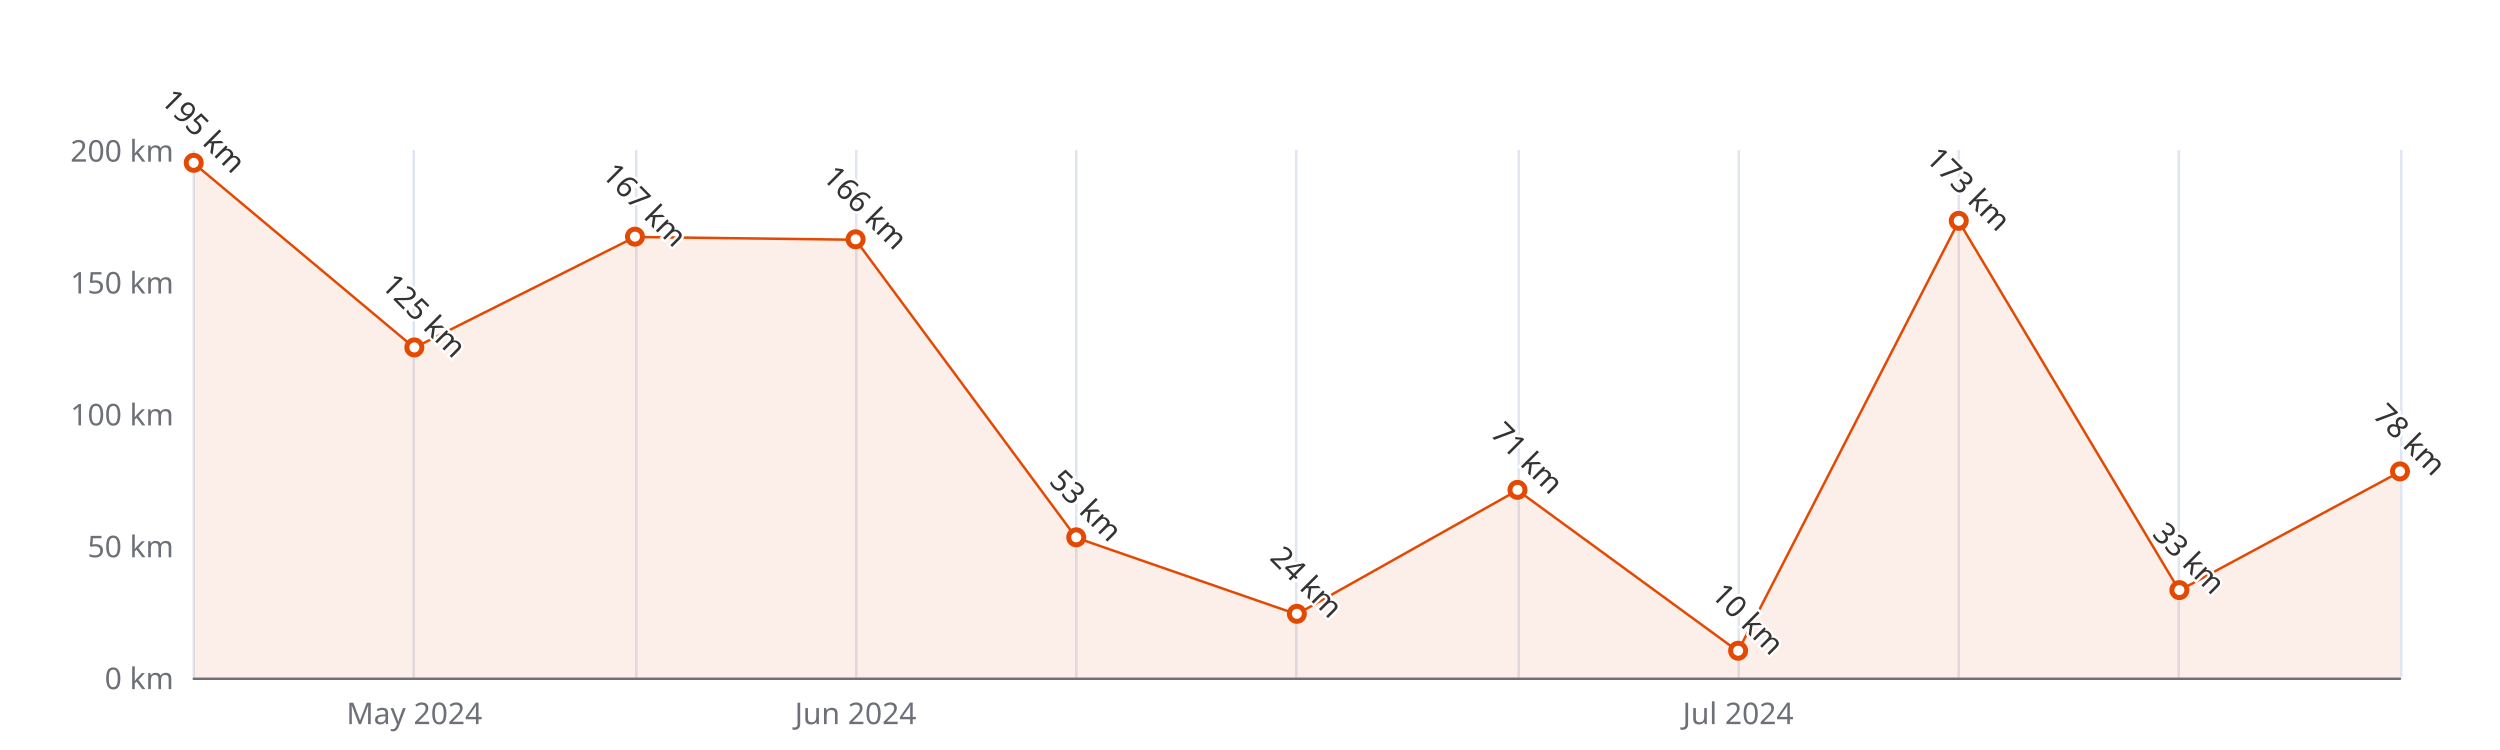
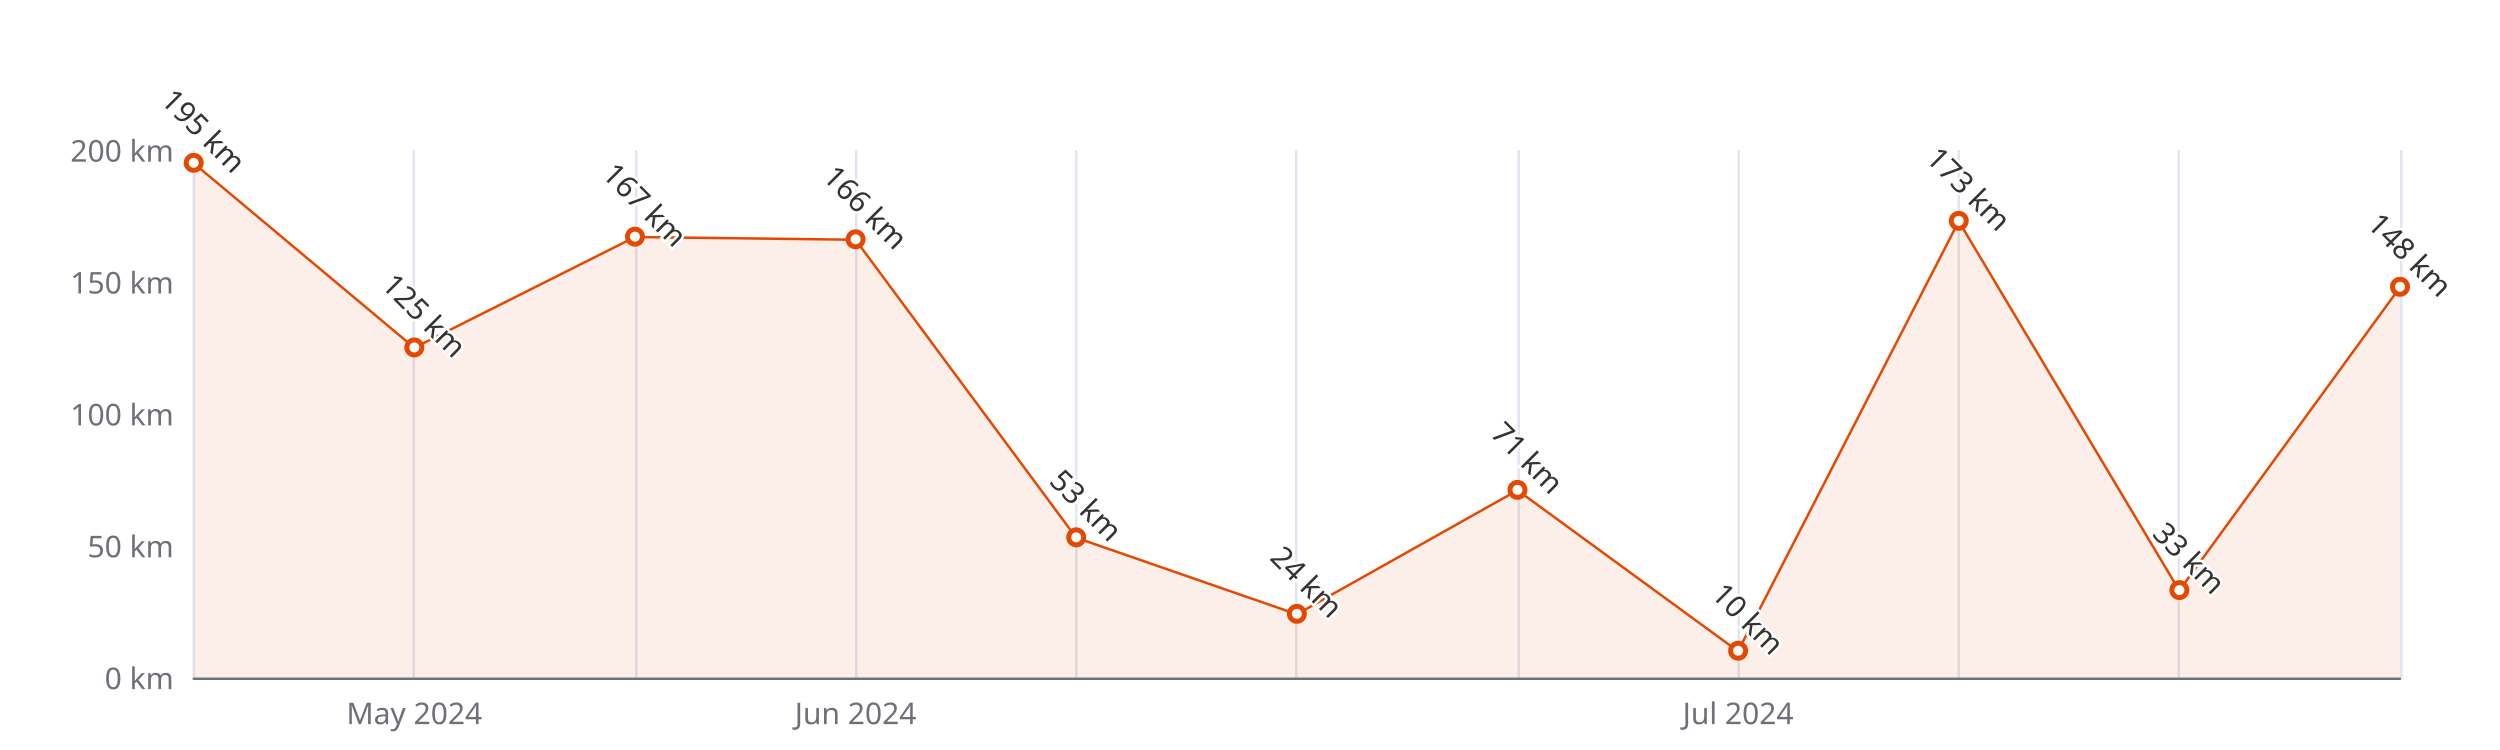
<svg xmlns="http://www.w3.org/2000/svg" width="1000" height="300" version="1.1" baseProfile="full" viewBox="0 0 1000 300">
  <rect width="1000" height="300" x="0" y="0" id="0" fill="#ffffff" />
  <path d="M77.5 60L77.5 271" fill="none" stroke="#E0E6F1" />
  <path d="M165.5 60L165.5 271" fill="none" stroke="#E0E6F1" />
  <path d="M254.5 60L254.5 271" fill="none" stroke="#E0E6F1" />
  <path d="M342.5 60L342.5 271" fill="none" stroke="#E0E6F1" />
  <path d="M430.5 60L430.5 271" fill="none" stroke="#E0E6F1" />
  <path d="M518.5 60L518.5 271" fill="none" stroke="#E0E6F1" />
  <path d="M607.5 60L607.5 271" fill="none" stroke="#E0E6F1" />
  <path d="M695.5 60L695.5 271" fill="none" stroke="#E0E6F1" />
  <path d="M783.5 60L783.5 271" fill="none" stroke="#E0E6F1" />
  <path d="M871.5 60L871.5 271" fill="none" stroke="#E0E6F1" />
  <path d="M960.5 60L960.5 271" fill="none" stroke="#E0E6F1" />
  <path d="M77.5 271.5L960 271.5" fill="none" stroke="#6E7079" stroke-linecap="round" />
  <text dominant-baseline="central" text-anchor="end" style="font-size:12px;font-family:sans-serif;" xml:space="preserve" transform="translate(69.48 271)" fill="#6E7079">0 km</text>
  <text dominant-baseline="central" text-anchor="end" style="font-size:12px;font-family:sans-serif;" xml:space="preserve" transform="translate(69.48 218.25)" fill="#6E7079">50 km</text>
  <text dominant-baseline="central" text-anchor="end" style="font-size:12px;font-family:sans-serif;" xml:space="preserve" transform="translate(69.48 165.5)" fill="#6E7079">100 km</text>
  <text dominant-baseline="central" text-anchor="end" style="font-size:12px;font-family:sans-serif;" xml:space="preserve" transform="translate(69.48 112.75)" fill="#6E7079">150 km</text>
  <text dominant-baseline="central" text-anchor="end" style="font-size:12px;font-family:sans-serif;" xml:space="preserve" transform="translate(69.48 60)" fill="#6E7079">200 km</text>
  <text dominant-baseline="central" text-anchor="middle" style="font-size:12px;font-family:sans-serif;" xml:space="preserve" y="6" transform="translate(165.732 279)" fill="#6E7079">May 2024</text>
  <text dominant-baseline="central" text-anchor="middle" style="font-size:12px;font-family:sans-serif;" xml:space="preserve" y="6" transform="translate(342.236 279)" fill="#6E7079">Jun 2024</text>
  <text dominant-baseline="central" text-anchor="middle" style="font-size:12px;font-family:sans-serif;" xml:space="preserve" y="6" transform="translate(695.244 279)" fill="#6E7079">Jul 2024</text>
  <g clip-path="url(#zr5-c0)">
-     <path d="M77.5 65.3L165.7 139.1L254 94.8L342.2 95.9L430.5 215.1L518.7 245.7L607 196.1L695.2 260.5L783.5 88.5L871.7 236.2L960 188.7L960 271L871.7 271L783.5 271L695.2 271L607 271L518.7 271L430.5 271L342.2 271L254 271L165.7 271L77.5 271Z" fill="rgb(227,73,2)" fill-opacity="0.09" />
-     <path d="M77.5 65.3L165.7 139.1L254 94.8L342.2 95.9L430.5 215.1L518.7 245.7L607 196.1L695.2 260.5L783.5 88.5L871.7 236.2L960 188.7" fill="none" stroke="#E34902" stroke-linejoin="bevel" />
+     <path d="M77.5 65.3L165.7 139.1L254 94.8L342.2 95.9L430.5 215.1L518.7 245.7L607 196.1L695.2 260.5L783.5 88.5L871.7 236.2L960 114.9L960 271L871.7 271L783.5 271L695.2 271L607 271L518.7 271L430.5 271L342.2 271L254 271L165.7 271L77.5 271Z" fill="rgb(227,73,2)" fill-opacity="0.09" />
+     <path d="M77.5 65.3L165.7 139.1L254 94.8L342.2 95.9L430.5 215.1L518.7 245.7L607 196.1L695.2 260.5L783.5 88.5L871.7 236.2L960 114.9" fill="none" stroke="#E34902" stroke-linejoin="bevel" />
  </g>
  <path d="M1 0A1 1 0 1 1 1 -0.1A1 1 0 0 1 1 0" transform="matrix(3,0,0,3,77.48,65.275)" fill="#fff" stroke="#E34902" stroke-width="0.667" />
  <path d="M1 0A1 1 0 1 1 1 -0.1A1 1 0 0 1 1 0" transform="matrix(3,0,0,3,165.732,139.125)" fill="#fff" stroke="#E34902" stroke-width="0.667" />
  <path d="M1 0A1 1 0 1 1 1 -0.1A1 1 0 0 1 1 0" transform="matrix(3,0,0,3,253.984,94.815)" fill="#fff" stroke="#E34902" stroke-width="0.667" />
  <path d="M1 0A1 1 0 1 1 1 -0.1A1 1 0 0 1 1 0" transform="matrix(3,0,0,3,342.236,95.87)" fill="#fff" stroke="#E34902" stroke-width="0.667" />
  <path d="M1 0A1 1 0 1 1 1 -0.1A1 1 0 0 1 1 0" transform="matrix(3,0,0,3,430.488,215.085)" fill="#fff" stroke="#E34902" stroke-width="0.667" />
  <path d="M1 0A1 1 0 1 1 1 -0.1A1 1 0 0 1 1 0" transform="matrix(3,0,0,3,518.74,245.68)" fill="#fff" stroke="#E34902" stroke-width="0.667" />
  <path d="M1 0A1 1 0 1 1 1 -0.1A1 1 0 0 1 1 0" transform="matrix(3,0,0,3,606.992,196.095)" fill="#fff" stroke="#E34902" stroke-width="0.667" />
  <path d="M1 0A1 1 0 1 1 1 -0.1A1 1 0 0 1 1 0" transform="matrix(3,0,0,3,695.244,260.45)" fill="#fff" stroke="#E34902" stroke-width="0.667" />
  <path d="M1 0A1 1 0 1 1 1 -0.1A1 1 0 0 1 1 0" transform="matrix(3,0,0,3,783.496,88.485)" fill="#fff" stroke="#E34902" stroke-width="0.667" />
  <path d="M1 0A1 1 0 1 1 1 -0.1A1 1 0 0 1 1 0" transform="matrix(3,0,0,3,871.748,236.185)" fill="#fff" stroke="#E34902" stroke-width="0.667" />
-   <path d="M1 0A1 1 0 1 1 1 -0.1A1 1 0 0 1 1 0" transform="matrix(3,0,0,3,960,188.71)" fill="#fff" stroke="#E34902" stroke-width="0.667" />
+   <path d="M1 0A1 1 0 1 1 1 -0.1A1 1 0 0 1 1 0" transform="matrix(3,0,0,3,960,114.86)" fill="#fff" stroke="#E34902" stroke-width="0.667" />
  <text dominant-baseline="central" text-anchor="middle" style="font-size:12px;font-family:sans-serif;" xml:space="preserve" y="-6" transform="matrix(0.707,0.707,-0.707,0.707,77.48,56.275)" fill="#333" stroke="rgb(255,255,255)" stroke-width="2" paint-order="stroke" stroke-miterlimit="2">195 km</text>
  <text dominant-baseline="central" text-anchor="middle" style="font-size:12px;font-family:sans-serif;" xml:space="preserve" y="-6" transform="matrix(0.707,0.707,-0.707,0.707,165.732,130.125)" fill="#333" stroke="rgb(255,255,255)" stroke-width="2" paint-order="stroke" stroke-miterlimit="2">125 km</text>
  <text dominant-baseline="central" text-anchor="middle" style="font-size:12px;font-family:sans-serif;" xml:space="preserve" y="-6" transform="matrix(0.707,0.707,-0.707,0.707,253.984,85.815)" fill="#333" stroke="rgb(255,255,255)" stroke-width="2" paint-order="stroke" stroke-miterlimit="2">167 km</text>
  <text dominant-baseline="central" text-anchor="middle" style="font-size:12px;font-family:sans-serif;" xml:space="preserve" y="-6" transform="matrix(0.707,0.707,-0.707,0.707,342.236,86.87)" fill="#333" stroke="rgb(255,255,255)" stroke-width="2" paint-order="stroke" stroke-miterlimit="2">166 km</text>
  <text dominant-baseline="central" text-anchor="middle" style="font-size:12px;font-family:sans-serif;" xml:space="preserve" y="-6" transform="matrix(0.707,0.707,-0.707,0.707,430.488,206.085)" fill="#333" stroke="rgb(255,255,255)" stroke-width="2" paint-order="stroke" stroke-miterlimit="2">53 km</text>
  <text dominant-baseline="central" text-anchor="middle" style="font-size:12px;font-family:sans-serif;" xml:space="preserve" y="-6" transform="matrix(0.707,0.707,-0.707,0.707,518.74,236.68)" fill="#333" stroke="rgb(255,255,255)" stroke-width="2" paint-order="stroke" stroke-miterlimit="2">24 km</text>
  <text dominant-baseline="central" text-anchor="middle" style="font-size:12px;font-family:sans-serif;" xml:space="preserve" y="-6" transform="matrix(0.707,0.707,-0.707,0.707,606.992,187.095)" fill="#333" stroke="rgb(255,255,255)" stroke-width="2" paint-order="stroke" stroke-miterlimit="2">71 km</text>
  <text dominant-baseline="central" text-anchor="middle" style="font-size:12px;font-family:sans-serif;" xml:space="preserve" y="-6" transform="matrix(0.707,0.707,-0.707,0.707,695.244,251.45)" fill="#333" stroke="rgb(255,255,255)" stroke-width="2" paint-order="stroke" stroke-miterlimit="2">10 km</text>
  <text dominant-baseline="central" text-anchor="middle" style="font-size:12px;font-family:sans-serif;" xml:space="preserve" y="-6" transform="matrix(0.707,0.707,-0.707,0.707,783.496,79.485)" fill="#333" stroke="rgb(255,255,255)" stroke-width="2" paint-order="stroke" stroke-miterlimit="2">173 km</text>
  <text dominant-baseline="central" text-anchor="middle" style="font-size:12px;font-family:sans-serif;" xml:space="preserve" y="-6" transform="matrix(0.707,0.707,-0.707,0.707,871.748,227.185)" fill="#333" stroke="rgb(255,255,255)" stroke-width="2" paint-order="stroke" stroke-miterlimit="2">33 km</text>
-   <text dominant-baseline="central" text-anchor="middle" style="font-size:12px;font-family:sans-serif;" xml:space="preserve" y="-6" transform="matrix(0.707,0.707,-0.707,0.707,960,179.71)" fill="#333" stroke="rgb(255,255,255)" stroke-width="2" paint-order="stroke" stroke-miterlimit="2">78 km</text>
+   <text dominant-baseline="central" text-anchor="middle" style="font-size:12px;font-family:sans-serif;" xml:space="preserve" y="-6" transform="matrix(0.707,0.707,-0.707,0.707,960,105.86)" fill="#333" stroke="rgb(255,255,255)" stroke-width="2" paint-order="stroke" stroke-miterlimit="2">148 km</text>
  <defs>
    <clipPath id="zr5-c0">
      <path d="M76 59.5l884 0l0 212l-884 0Z" fill="#000" />
    </clipPath>
  </defs>
</svg>
